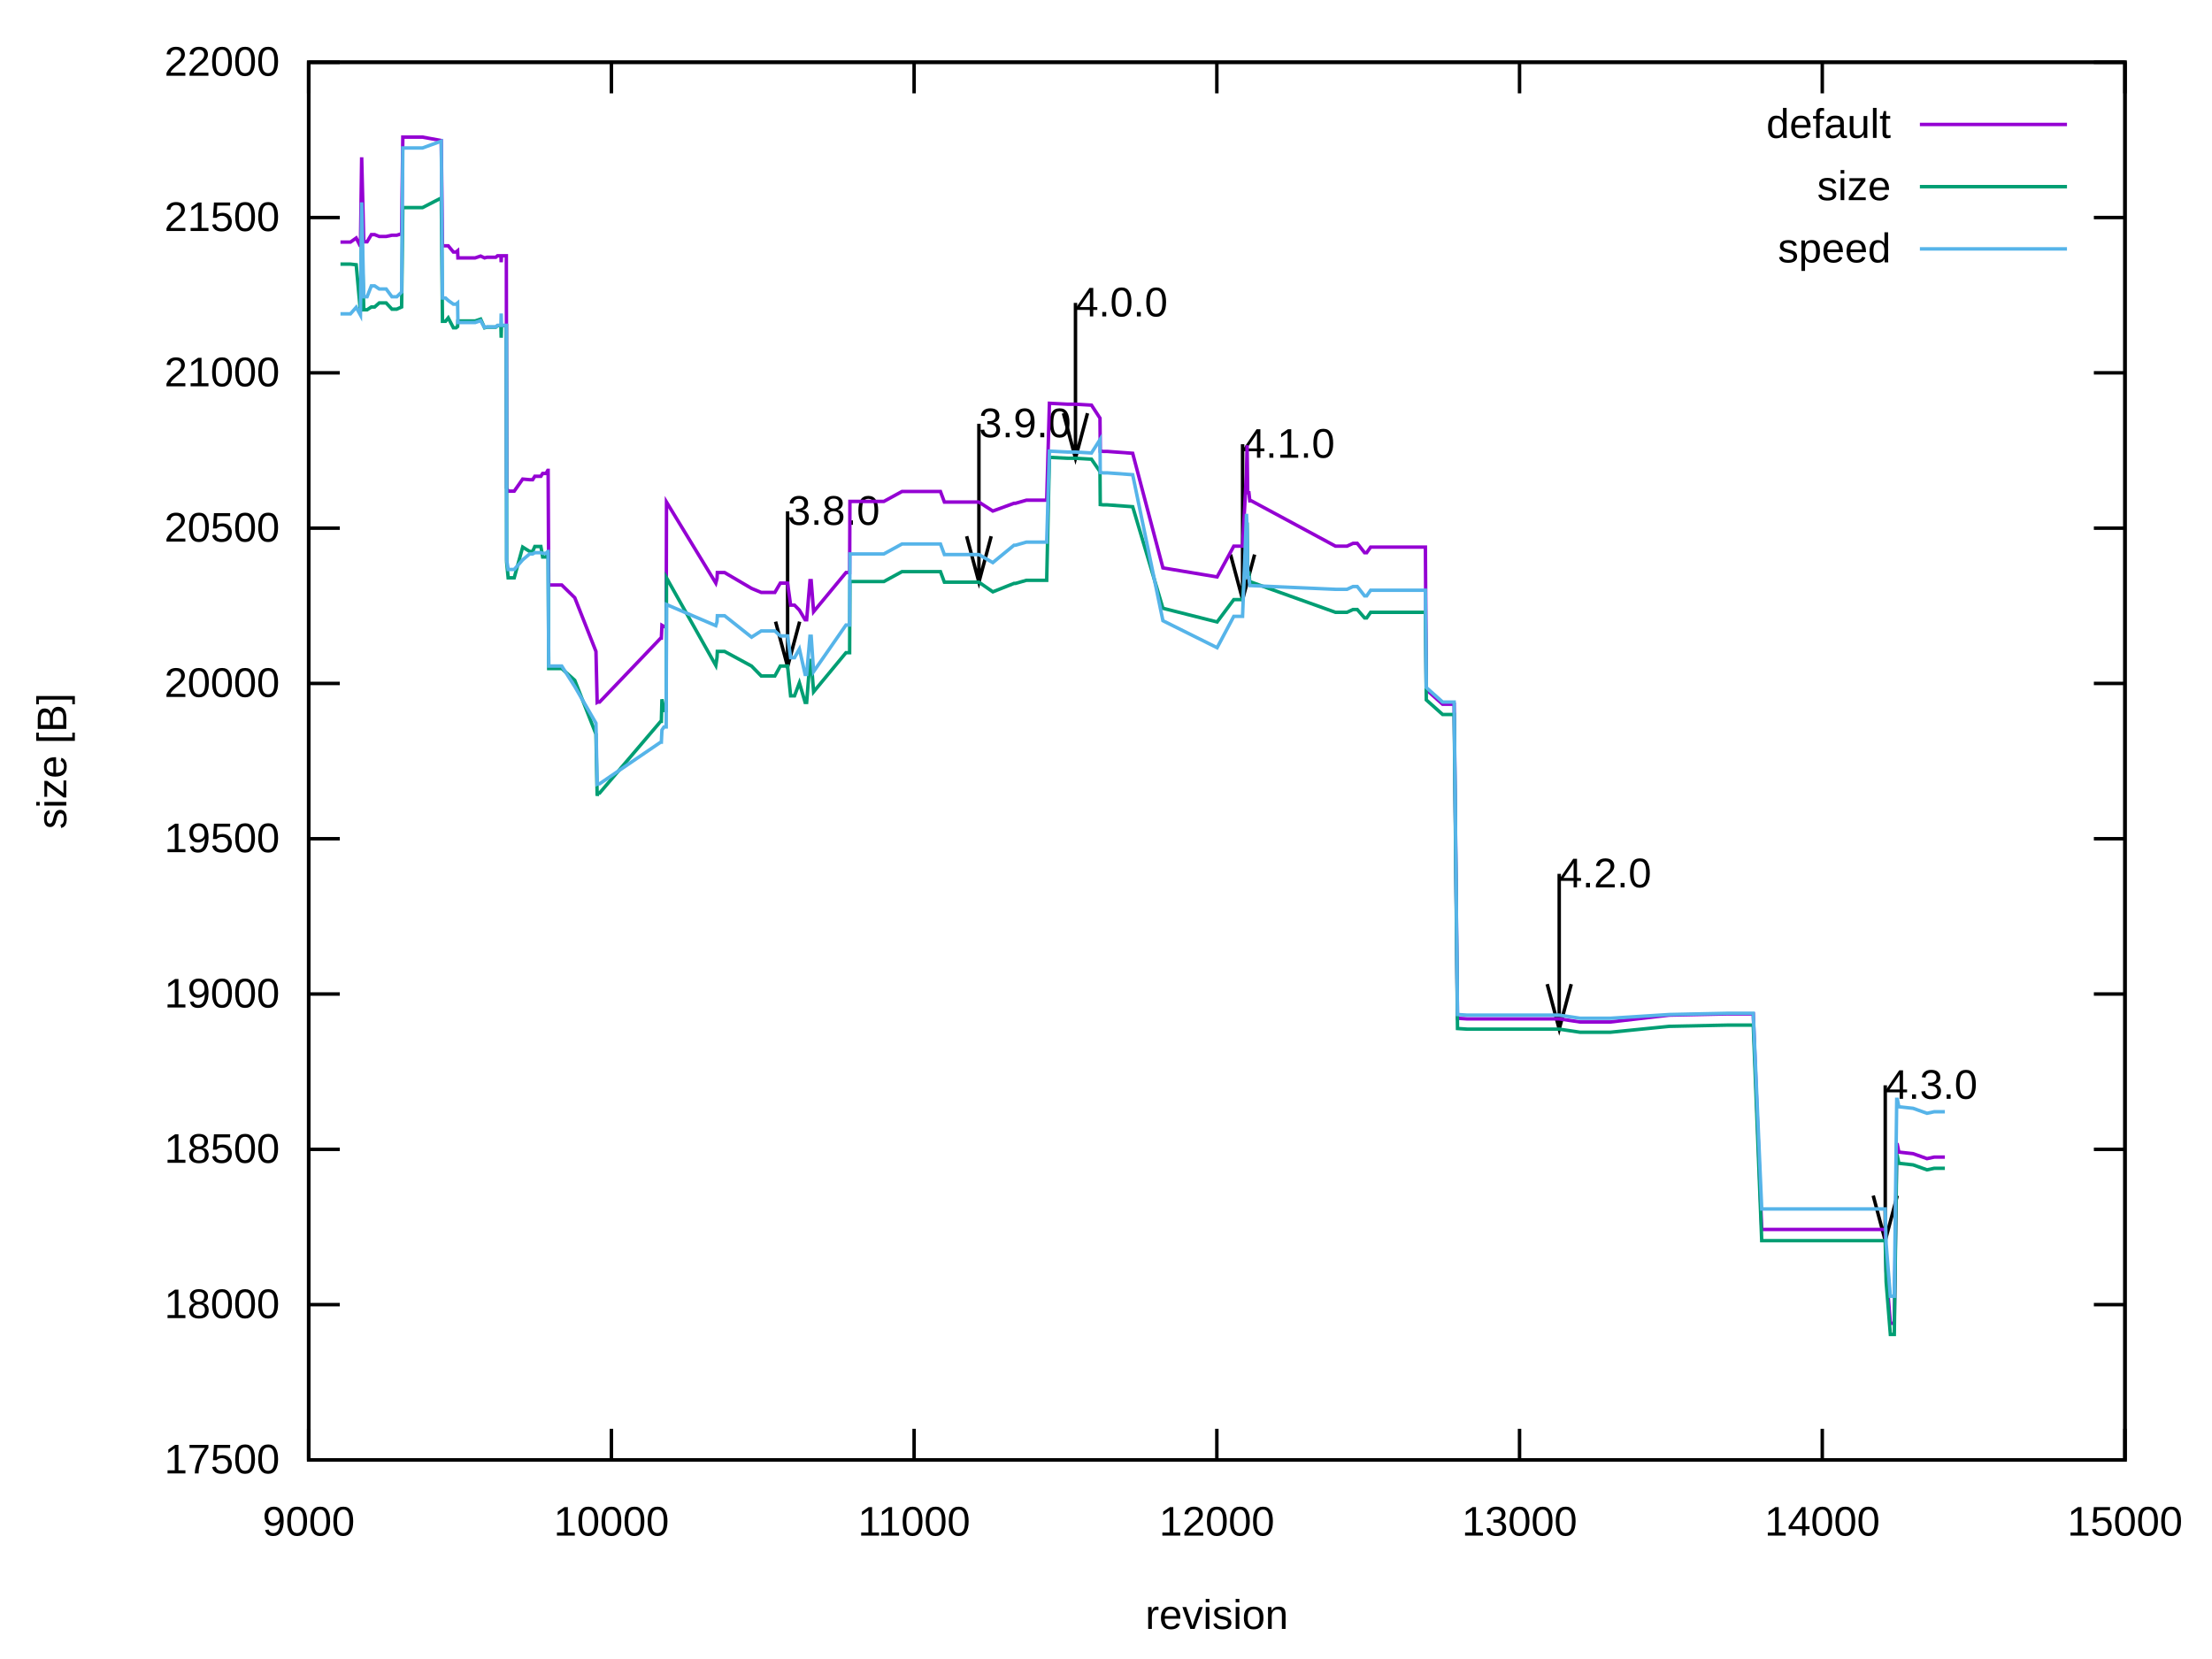
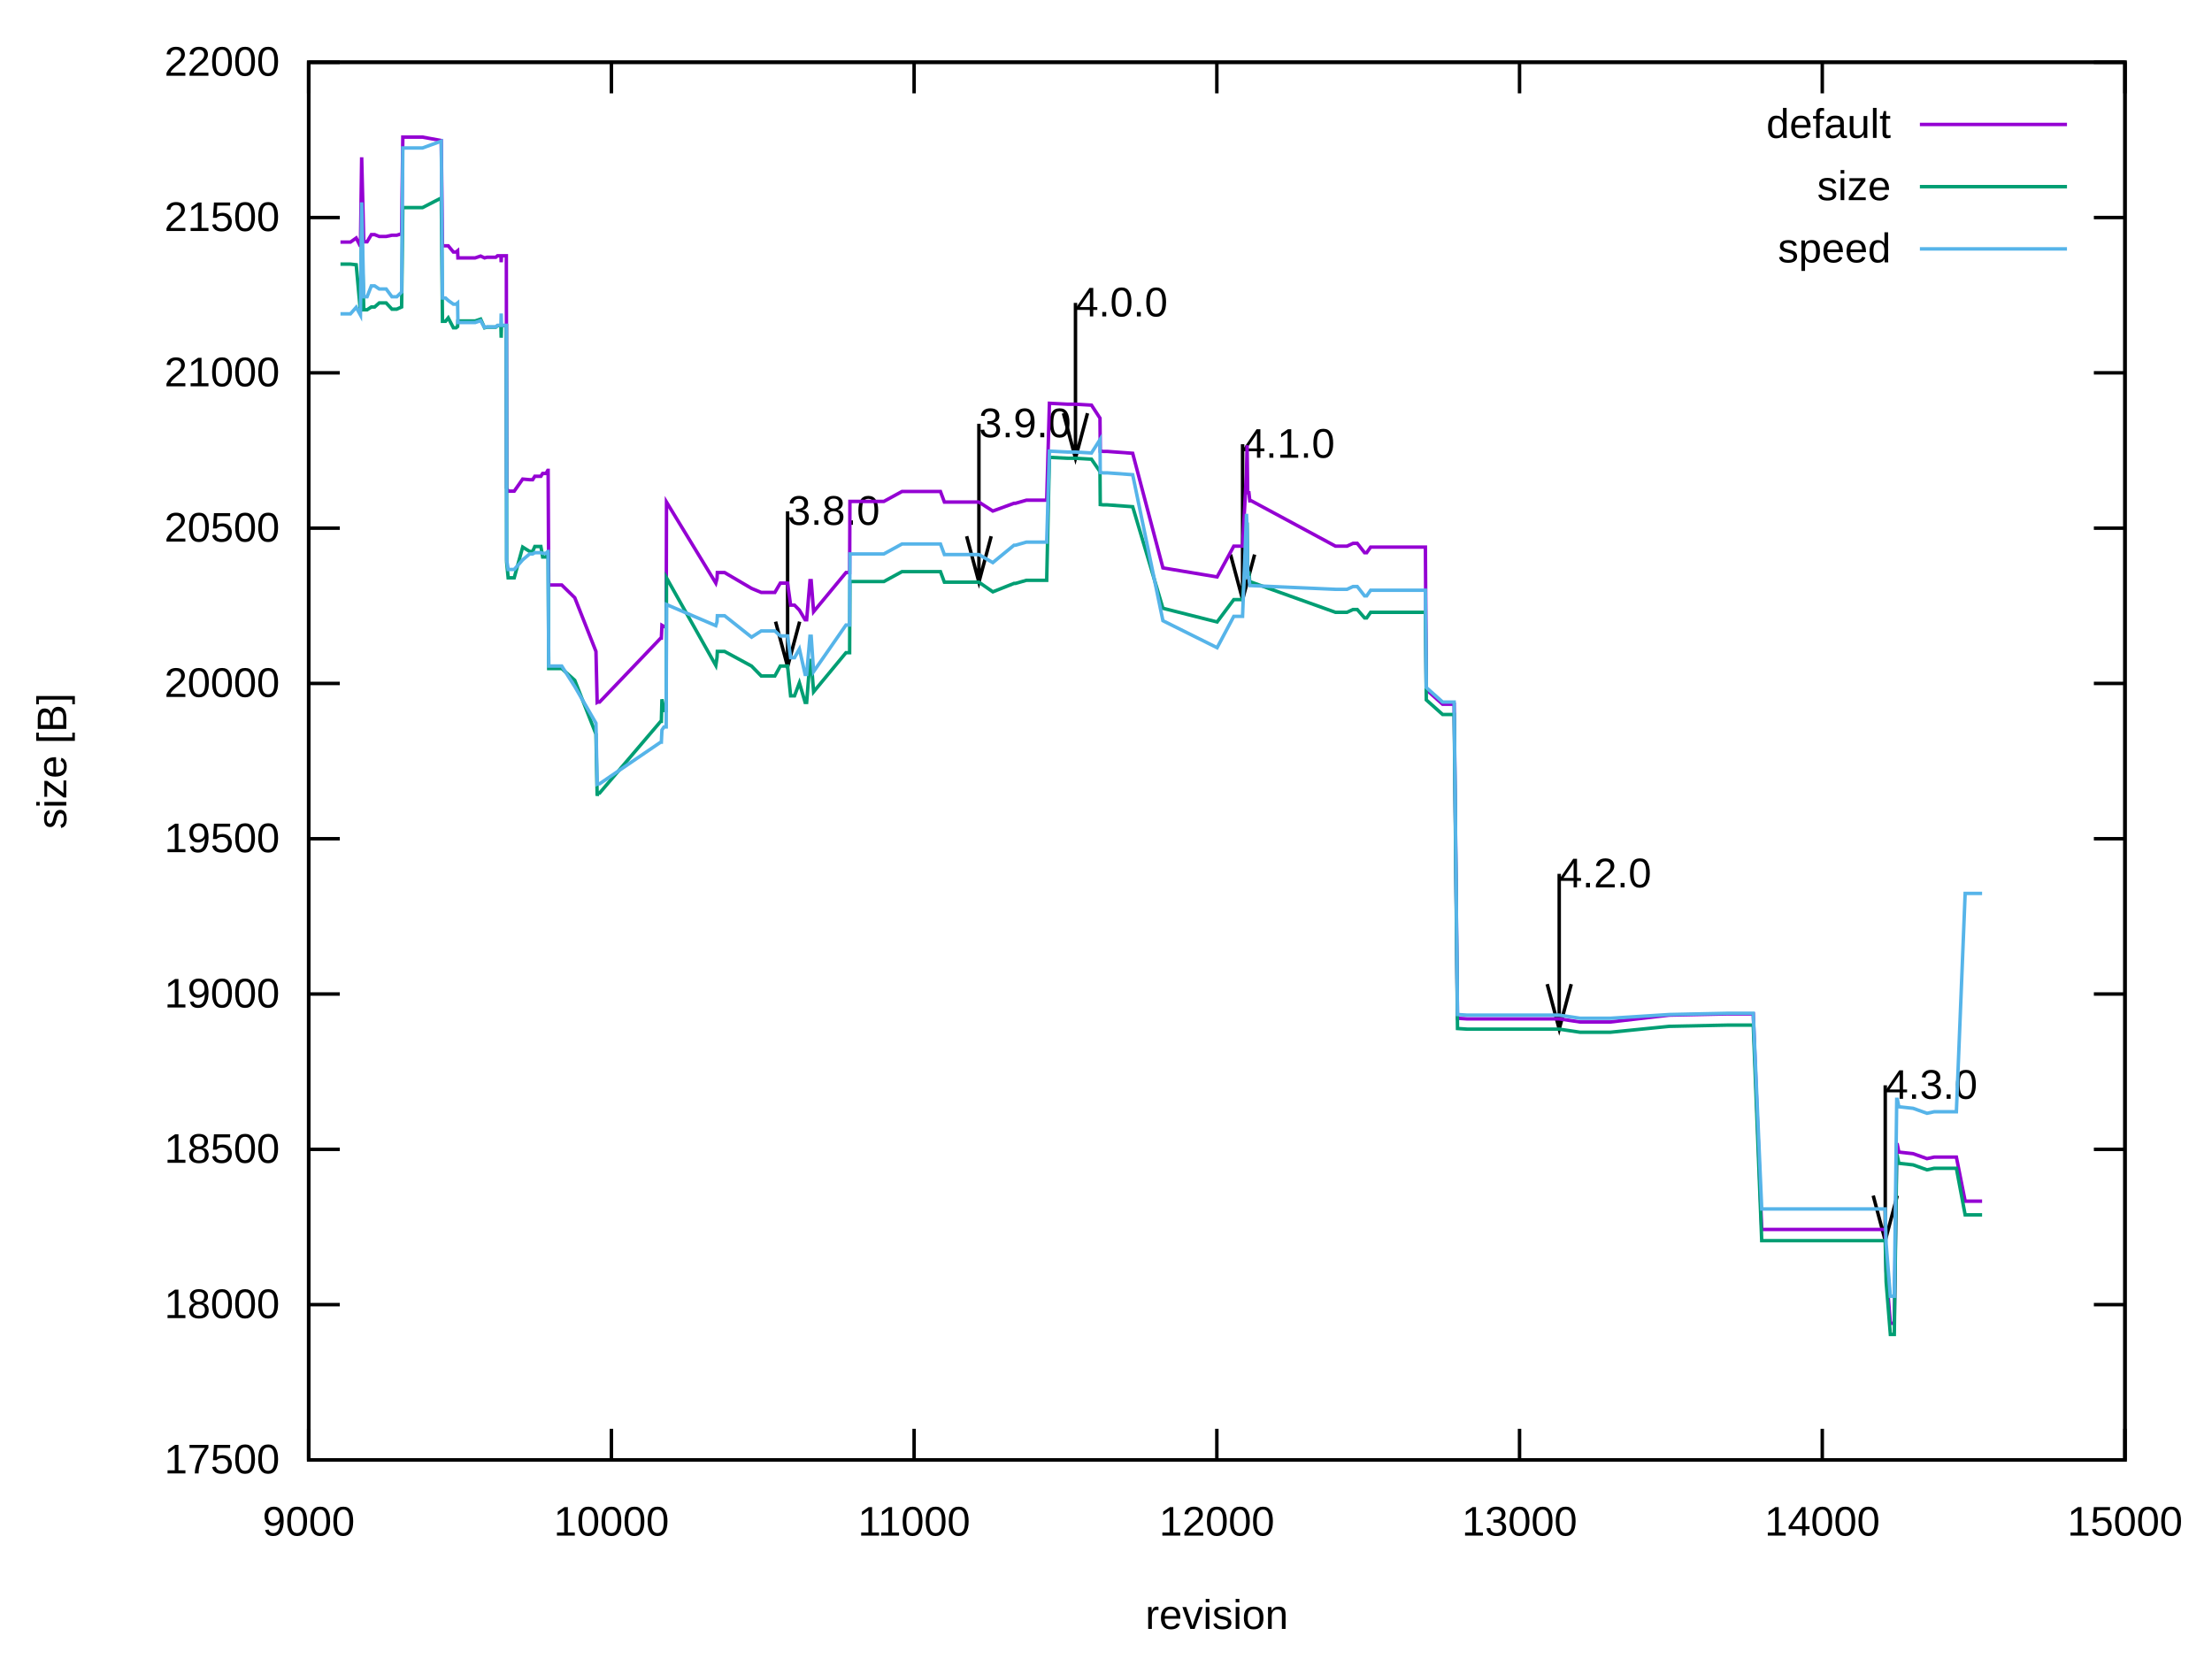
<svg xmlns="http://www.w3.org/2000/svg" xmlns:xlink="http://www.w3.org/1999/xlink" width="640" height="480" viewBox="0 0 640 480">
  <g id="gnuplot_canvas">
    <rect x="0" y="0" width="640" height="480" fill="none" />
    <defs>
      <circle id="gpDot" r="0.5" stroke-width="0.5" stroke="currentColor" />
      <path id="gpPt0" stroke-width="0.222" stroke="currentColor" d="M-1,0 h2 M0,-1 v2" />
      <path id="gpPt1" stroke-width="0.222" stroke="currentColor" d="M-1,-1 L1,1 M1,-1 L-1,1" />
      <path id="gpPt2" stroke-width="0.222" stroke="currentColor" d="M-1,0 L1,0 M0,-1 L0,1 M-1,-1 L1,1 M-1,1 L1,-1" />
      <rect id="gpPt3" stroke-width="0.222" stroke="currentColor" x="-1" y="-1" width="2" height="2" />
      <rect id="gpPt4" stroke-width="0.222" stroke="currentColor" fill="currentColor" x="-1" y="-1" width="2" height="2" />
      <circle id="gpPt5" stroke-width="0.222" stroke="currentColor" cx="0" cy="0" r="1" />
      <use xlink:href="#gpPt5" id="gpPt6" fill="currentColor" stroke="none" />
      <path id="gpPt7" stroke-width="0.222" stroke="currentColor" d="M0,-1.33 L-1.33,0.67 L1.33,0.67 z" />
      <use xlink:href="#gpPt7" id="gpPt8" fill="currentColor" stroke="none" />
      <use xlink:href="#gpPt7" id="gpPt9" stroke="currentColor" transform="rotate(180)" />
      <use xlink:href="#gpPt9" id="gpPt10" fill="currentColor" stroke="none" />
      <use xlink:href="#gpPt3" id="gpPt11" stroke="currentColor" transform="rotate(45)" />
      <use xlink:href="#gpPt11" id="gpPt12" fill="currentColor" stroke="none" />
      <path id="gpPt13" stroke-width="0.222" stroke="currentColor" d="M0,1.330 L1.265,0.411 L0.782,-1.067 L-0.782,-1.076 L-1.265,0.411 z" />
      <use xlink:href="#gpPt13" id="gpPt14" fill="currentColor" stroke="none" />
      <filter id="textbox" filterUnits="objectBoundingBox" x="0" y="0" height="1" width="1">
        <feFlood flood-color="white" flood-opacity="1" result="bgnd" />
        <feComposite in="SourceGraphic" in2="bgnd" operator="atop" />
      </filter>
      <filter id="greybox" filterUnits="objectBoundingBox" x="0" y="0" height="1" width="1">
        <feFlood flood-color="lightgrey" flood-opacity="1" result="grey" />
        <feComposite in="SourceGraphic" in2="grey" operator="atop" />
      </filter>
    </defs>
    <g fill="none" color="white" stroke="currentColor" stroke-width="1.00" stroke-linecap="butt" stroke-linejoin="miter">
</g>
    <g fill="none" color="black" stroke="currentColor" stroke-width="1.00" stroke-linecap="butt" stroke-linejoin="miter">
      <path stroke="black" d="M89.31,422.40 L98.31,422.40 M614.82,422.40 L605.82,422.40  " />
      <g transform="translate(80.92,426.30)" stroke="none" fill="black" font-family="Arial" font-size="12.00" text-anchor="end">
        <text>
          <tspan font-family="Arial"> 17500</tspan>
        </text>
      </g>
    </g>
    <g fill="none" color="black" stroke="currentColor" stroke-width="1.00" stroke-linecap="butt" stroke-linejoin="miter">
      <path stroke="black" d="M89.31,377.47 L98.31,377.47 M614.82,377.47 L605.82,377.47  " />
      <g transform="translate(80.92,381.37)" stroke="none" fill="black" font-family="Arial" font-size="12.00" text-anchor="end">
        <text>
          <tspan font-family="Arial"> 18000</tspan>
        </text>
      </g>
    </g>
    <g fill="none" color="black" stroke="currentColor" stroke-width="1.00" stroke-linecap="butt" stroke-linejoin="miter">
      <path stroke="black" d="M89.31,332.54 L98.31,332.54 M614.82,332.54 L605.82,332.54  " />
      <g transform="translate(80.92,336.44)" stroke="none" fill="black" font-family="Arial" font-size="12.00" text-anchor="end">
        <text>
          <tspan font-family="Arial"> 18500</tspan>
        </text>
      </g>
    </g>
    <g fill="none" color="black" stroke="currentColor" stroke-width="1.00" stroke-linecap="butt" stroke-linejoin="miter">
      <path stroke="black" d="M89.31,287.60 L98.31,287.60 M614.82,287.60 L605.82,287.60  " />
      <g transform="translate(80.92,291.50)" stroke="none" fill="black" font-family="Arial" font-size="12.00" text-anchor="end">
        <text>
          <tspan font-family="Arial"> 19000</tspan>
        </text>
      </g>
    </g>
    <g fill="none" color="black" stroke="currentColor" stroke-width="1.00" stroke-linecap="butt" stroke-linejoin="miter">
      <path stroke="black" d="M89.31,242.67 L98.31,242.67 M614.82,242.67 L605.82,242.67  " />
      <g transform="translate(80.92,246.57)" stroke="none" fill="black" font-family="Arial" font-size="12.00" text-anchor="end">
        <text>
          <tspan font-family="Arial"> 19500</tspan>
        </text>
      </g>
    </g>
    <g fill="none" color="black" stroke="currentColor" stroke-width="1.00" stroke-linecap="butt" stroke-linejoin="miter">
      <path stroke="black" d="M89.31,197.74 L98.31,197.74 M614.82,197.74 L605.82,197.74  " />
      <g transform="translate(80.92,201.64)" stroke="none" fill="black" font-family="Arial" font-size="12.00" text-anchor="end">
        <text>
          <tspan font-family="Arial"> 20000</tspan>
        </text>
      </g>
    </g>
    <g fill="none" color="black" stroke="currentColor" stroke-width="1.00" stroke-linecap="butt" stroke-linejoin="miter">
      <path stroke="black" d="M89.31,152.81 L98.31,152.81 M614.82,152.81 L605.82,152.81  " />
      <g transform="translate(80.92,156.71)" stroke="none" fill="black" font-family="Arial" font-size="12.00" text-anchor="end">
        <text>
          <tspan font-family="Arial"> 20500</tspan>
        </text>
      </g>
    </g>
    <g fill="none" color="black" stroke="currentColor" stroke-width="1.00" stroke-linecap="butt" stroke-linejoin="miter">
      <path stroke="black" d="M89.31,107.87 L98.31,107.87 M614.82,107.87 L605.82,107.87  " />
      <g transform="translate(80.92,111.77)" stroke="none" fill="black" font-family="Arial" font-size="12.00" text-anchor="end">
        <text>
          <tspan font-family="Arial"> 21000</tspan>
        </text>
      </g>
    </g>
    <g fill="none" color="black" stroke="currentColor" stroke-width="1.00" stroke-linecap="butt" stroke-linejoin="miter">
      <path stroke="black" d="M89.31,62.94 L98.31,62.94 M614.82,62.94 L605.82,62.94  " />
      <g transform="translate(80.92,66.84)" stroke="none" fill="black" font-family="Arial" font-size="12.00" text-anchor="end">
        <text>
          <tspan font-family="Arial"> 21500</tspan>
        </text>
      </g>
    </g>
    <g fill="none" color="black" stroke="currentColor" stroke-width="1.00" stroke-linecap="butt" stroke-linejoin="miter">
      <path stroke="black" d="M89.31,18.01 L98.31,18.01 M614.82,18.01 L605.82,18.01  " />
      <g transform="translate(80.92,21.91)" stroke="none" fill="black" font-family="Arial" font-size="12.00" text-anchor="end">
        <text>
          <tspan font-family="Arial"> 22000</tspan>
        </text>
      </g>
    </g>
    <g fill="none" color="black" stroke="currentColor" stroke-width="1.00" stroke-linecap="butt" stroke-linejoin="miter">
      <path stroke="black" d="M89.31,422.40 L89.31,413.40 M89.31,18.01 L89.31,27.01  " />
      <g transform="translate(89.31,444.30)" stroke="none" fill="black" font-family="Arial" font-size="12.00" text-anchor="middle">
        <text>
          <tspan font-family="Arial"> 9000</tspan>
        </text>
      </g>
    </g>
    <g fill="none" color="black" stroke="currentColor" stroke-width="1.00" stroke-linecap="butt" stroke-linejoin="miter">
      <path stroke="black" d="M176.90,422.40 L176.90,413.40 M176.90,18.01 L176.90,27.01  " />
      <g transform="translate(176.90,444.30)" stroke="none" fill="black" font-family="Arial" font-size="12.00" text-anchor="middle">
        <text>
          <tspan font-family="Arial"> 10000</tspan>
        </text>
      </g>
    </g>
    <g fill="none" color="black" stroke="currentColor" stroke-width="1.00" stroke-linecap="butt" stroke-linejoin="miter">
      <path stroke="black" d="M264.48,422.40 L264.48,413.40 M264.48,18.01 L264.48,27.01  " />
      <g transform="translate(264.48,444.30)" stroke="none" fill="black" font-family="Arial" font-size="12.00" text-anchor="middle">
        <text>
          <tspan font-family="Arial"> 11000</tspan>
        </text>
      </g>
    </g>
    <g fill="none" color="black" stroke="currentColor" stroke-width="1.00" stroke-linecap="butt" stroke-linejoin="miter">
      <path stroke="black" d="M352.07,422.40 L352.07,413.40 M352.07,18.01 L352.07,27.01  " />
      <g transform="translate(352.07,444.30)" stroke="none" fill="black" font-family="Arial" font-size="12.00" text-anchor="middle">
        <text>
          <tspan font-family="Arial"> 12000</tspan>
        </text>
      </g>
    </g>
    <g fill="none" color="black" stroke="currentColor" stroke-width="1.00" stroke-linecap="butt" stroke-linejoin="miter">
      <path stroke="black" d="M439.65,422.40 L439.65,413.40 M439.65,18.01 L439.65,27.01  " />
      <g transform="translate(439.65,444.30)" stroke="none" fill="black" font-family="Arial" font-size="12.00" text-anchor="middle">
        <text>
          <tspan font-family="Arial"> 13000</tspan>
        </text>
      </g>
    </g>
    <g fill="none" color="black" stroke="currentColor" stroke-width="1.00" stroke-linecap="butt" stroke-linejoin="miter">
      <path stroke="black" d="M527.24,422.40 L527.24,413.40 M527.24,18.01 L527.24,27.01  " />
      <g transform="translate(527.24,444.30)" stroke="none" fill="black" font-family="Arial" font-size="12.00" text-anchor="middle">
        <text>
          <tspan font-family="Arial"> 14000</tspan>
        </text>
      </g>
    </g>
    <g fill="none" color="black" stroke="currentColor" stroke-width="1.00" stroke-linecap="butt" stroke-linejoin="miter">
      <path stroke="black" d="M614.82,422.40 L614.82,413.40 M614.82,18.01 L614.82,27.01  " />
      <g transform="translate(614.82,444.30)" stroke="none" fill="black" font-family="Arial" font-size="12.00" text-anchor="middle">
        <text>
          <tspan font-family="Arial"> 15000</tspan>
        </text>
      </g>
    </g>
    <g fill="none" color="black" stroke="currentColor" stroke-width="1.00" stroke-linecap="butt" stroke-linejoin="miter">
</g>
    <g fill="none" color="black" stroke="currentColor" stroke-width="1.00" stroke-linecap="butt" stroke-linejoin="miter">
      <path stroke="black" d="M89.31,18.01 L89.31,422.40 L614.82,422.40 L614.82,18.01 L89.31,18.01 Z  " />
      <g transform="translate(227.87,151.85)" stroke="none" fill="black" font-family="Arial" font-size="12.00" text-anchor="start">
        <text>
          <tspan font-family="Arial">3.8.0</tspan>
        </text>
      </g>
      <g transform="translate(283.22,126.51)" stroke="none" fill="black" font-family="Arial" font-size="12.00" text-anchor="start">
        <text>
          <tspan font-family="Arial">3.9.0</tspan>
        </text>
      </g>
      <g transform="translate(311.16,91.55)" stroke="none" fill="black" font-family="Arial" font-size="12.00" text-anchor="start">
        <text>
          <tspan font-family="Arial">4.0.0</tspan>
        </text>
      </g>
      <g transform="translate(359.51,132.44)" stroke="none" fill="black" font-family="Arial" font-size="12.00" text-anchor="start">
        <text>
          <tspan font-family="Arial">4.1.0</tspan>
        </text>
      </g>
      <g transform="translate(451.12,256.73)" stroke="none" fill="black" font-family="Arial" font-size="12.00" text-anchor="start">
        <text>
          <tspan font-family="Arial">4.2.0</tspan>
        </text>
      </g>
      <g transform="translate(545.45,317.92)" stroke="none" fill="black" font-family="Arial" font-size="12.00" text-anchor="start">
        <text>
          <tspan font-family="Arial">4.3.0</tspan>
        </text>
      </g>
      <path stroke="black" d="M224.40,179.86 L227.88,192.88 L231.36,179.86 M227.88,147.94 L227.88,192.88 M279.68,155.15 L283.23,168.43 L286.78,155.15   M283.23,122.60 L283.23,168.43 M307.69,119.56 L311.17,132.58 L314.65,119.56 M311.17,87.64 L311.17,132.58 M356.04,160.45   L359.52,173.47 L363.00,160.45 M359.52,128.53 L359.52,173.47 M447.65,284.74 L451.13,297.75 L454.61,284.74 M451.13,252.82   L451.13,297.75 M541.98,345.93 L545.46,358.95 L548.94,345.93 M545.46,314.01 L545.46,358.95  " />
    </g>
    <g fill="none" color="black" stroke="currentColor" stroke-width="1.00" stroke-linecap="butt" stroke-linejoin="miter">
      <g transform="translate(19.18,220.21) rotate(270)" stroke="none" fill="black" font-family="Arial" font-size="12.00" text-anchor="middle">
        <text>
          <tspan font-family="Arial">size [B]</tspan>
        </text>
      </g>
    </g>
    <g fill="none" color="black" stroke="currentColor" stroke-width="1.00" stroke-linecap="butt" stroke-linejoin="miter">
      <g transform="translate(352.06,471.30)" stroke="none" fill="black" font-family="Arial" font-size="12.00" text-anchor="middle">
        <text>
          <tspan font-family="Arial">revision</tspan>
        </text>
      </g>
    </g>
    <g fill="none" color="black" stroke="currentColor" stroke-width="1.00" stroke-linecap="butt" stroke-linejoin="miter">
</g>
    <g id="gnuplot_plot_1">
      <g fill="none" color="black" stroke="currentColor" stroke-width="1.00" stroke-linecap="butt" stroke-linejoin="miter">
        <g transform="translate(547.09,39.91)" stroke="none" fill="black" font-family="Arial" font-size="12.00" text-anchor="end">
          <text>
            <tspan font-family="Arial">default</tspan>
          </text>
        </g>
      </g>
      <g fill="none" color="black" stroke="currentColor" stroke-width="1.00" stroke-linecap="butt" stroke-linejoin="miter">
-         <path stroke="rgb(148,   0, 211)" d="M555.48,36.01 L598.04,36.01 M98.51,70.04 L99.82,70.04 L100.17,70.04 L100.43,70.04 L101.40,70.04 L103.06,68.87   L104.29,71.30 L104.64,45.51 L105.25,69.95 L105.69,69.95 L106.04,69.95 L106.21,69.95 L107.44,67.88 L107.53,67.88   L108.40,67.88 L109.72,68.42 L111.73,68.42 L113.40,68.06 L114.80,68.06 L116.20,67.62 L116.55,39.67 L117.25,39.67   L120.32,39.67 L122.24,39.67 L127.67,40.66 L128.02,71.12 L128.29,71.12 L128.90,71.12 L129.69,71.12 L131.18,72.92   L131.96,72.92 L132.40,72.56 L132.49,74.62 L132.93,74.62 L134.94,74.62 L136.61,74.62 L137.48,74.62 L139.06,74.09   L140.20,74.62 L140.90,74.44 L141.51,74.44 L141.95,74.44 L142.04,74.44 L142.12,74.44 L142.21,74.44 L143.44,74.44   L143.96,74.00 L144.66,74.00 L144.93,74.00 L145.01,75.88 L145.10,74.00 L145.19,74.00 L145.36,74.00 L145.80,74.00   L145.89,74.00 L146.15,74.00 L146.33,74.00 L146.50,74.00 L146.59,141.21 L147.03,142.11 L147.29,142.11 L147.47,142.11   L147.55,142.11 L147.64,142.11 L148.78,142.11 L151.23,138.61 L153.25,138.79 L154.12,138.79 L154.74,137.80 L155.09,137.80   L155.96,137.80 L156.22,137.80 L156.31,137.80 L156.40,137.80 L156.49,137.80 L157.01,136.99 L157.98,136.99 L158.50,136.09   L158.59,136.09 L158.76,169.25 L159.12,169.25 L159.64,169.25 L159.99,169.25 L160.08,169.25 L160.69,169.25 L160.95,169.25   L161.04,169.25 L161.13,169.25 L162.01,169.25 L162.18,169.25 L162.53,169.25 L166.30,172.94 L172.43,188.48 L172.78,203.22   L172.95,203.13 L173.04,203.13 L173.48,203.13 L191.17,184.62 L191.35,184.62 L191.52,180.93 L192.13,181.29 L192.75,181.29   L192.84,145.26 L207.11,168.71 L207.46,167.36 L207.55,165.66 L208.95,165.66 L209.04,165.66 L209.65,165.66 L217.45,170.24   L220.25,171.41 L221.56,171.41 L224.19,171.41 L225.77,168.71 L227.87,168.71 L228.75,175.09 L229.53,175.09 L229.88,175.09   L231.29,176.53 L232.95,179.32 L233.39,179.32 L234.35,167.99 L234.70,167.99 L235.40,176.98 L244.77,165.66 L245.39,165.66   L245.74,165.66 L245.82,165.66 L245.91,145.08 L246.09,145.08 L246.96,145.08 L255.72,145.08 L260.98,142.20 L262.20,142.20   L272.10,142.20 L273.24,145.26 L277.62,145.26 L283.22,145.26 L287.25,147.86 L293.38,145.62 L293.82,145.62 L296.97,144.72   L302.58,144.72 L302.84,144.72 L303.63,116.68 L308.89,116.95 L309.06,116.95 L311.16,116.95 L315.80,117.22 L318.26,120.99   L318.34,130.52 L319.22,130.61 L319.66,130.61 L319.75,130.61 L320.27,130.61 L320.36,130.61 L327.72,131.15 L336.47,164.31   L352.15,166.92 L356.97,158.02 L359.51,158.02 L360.65,136.72 L360.82,128.81 L361.00,142.56 L361.35,142.56 L361.61,144.90   L362.05,144.90 L386.40,158.02 L388.41,158.02 L389.73,158.02 L391.48,157.21 L392.70,157.21 L394.81,159.91 L395.42,159.91   L396.56,158.29 L408.29,158.29 L411.01,158.29 L412.41,158.29 L412.67,199.54 L417.40,203.76 L420.73,203.76 L421.70,294.61   L424.50,294.79 L427.56,294.79 L428.70,294.79 L430.10,294.79 L430.89,294.79 L436.93,294.79 L451.12,294.79 L457.17,295.69   L465.93,295.69 L483.00,293.71 L500.00,293.35 L500.87,293.35 L501.75,293.35 L505.16,293.35 L507.27,293.35 L509.72,355.72   L518.48,355.72 L527.24,355.72 L543.35,355.72 L545.45,355.72 L545.72,367.67 L546.94,382.86 L547.82,382.86 L548.08,382.95   L548.78,331.19 L548.96,331.19 L549.39,333.34 L553.51,333.79 L557.54,335.23 L559.64,334.78 L562.09,334.78 L562.71,334.78    " />
+         <path stroke="rgb(148,   0, 211)" d="M555.48,36.01 L598.04,36.01 M98.51,70.04 L99.82,70.04 L100.17,70.04 L100.43,70.04 L101.40,70.04 L103.06,68.87   L104.29,71.30 L104.64,45.51 L105.25,69.95 L105.69,69.95 L106.04,69.95 L106.21,69.95 L107.44,67.88 L107.53,67.88   L108.40,67.88 L109.72,68.42 L111.73,68.42 L113.40,68.06 L114.80,68.06 L116.20,67.62 L116.55,39.67 L117.25,39.67   L120.32,39.67 L122.24,39.67 L127.67,40.66 L128.02,71.12 L128.29,71.12 L128.90,71.12 L129.69,71.12 L131.18,72.92   L131.96,72.92 L132.40,72.56 L132.49,74.62 L132.93,74.62 L134.94,74.62 L136.61,74.62 L137.48,74.62 L139.06,74.09   L140.20,74.62 L140.90,74.44 L141.51,74.44 L141.95,74.44 L142.04,74.44 L142.12,74.44 L142.21,74.44 L143.44,74.44   L143.96,74.00 L144.66,74.00 L144.93,74.00 L145.01,75.88 L145.10,74.00 L145.19,74.00 L145.36,74.00 L145.80,74.00   L145.89,74.00 L146.15,74.00 L146.33,74.00 L146.50,74.00 L146.59,141.21 L147.03,142.11 L147.29,142.11 L147.47,142.11   L147.55,142.11 L147.64,142.11 L148.78,142.11 L151.23,138.61 L153.25,138.79 L154.12,138.79 L154.74,137.80 L155.09,137.80   L155.96,137.80 L156.22,137.80 L156.31,137.80 L156.40,137.80 L156.49,137.80 L157.01,136.99 L157.98,136.99 L158.50,136.09   L158.59,136.09 L158.76,169.25 L159.12,169.25 L159.64,169.25 L159.99,169.25 L160.08,169.25 L160.69,169.25 L160.95,169.25   L161.04,169.25 L161.13,169.25 L162.01,169.25 L162.18,169.25 L162.53,169.25 L166.30,172.94 L172.43,188.48 L172.78,203.22   L172.95,203.13 L173.04,203.13 L173.48,203.13 L191.17,184.62 L191.35,184.62 L191.52,180.93 L192.13,181.29 L192.75,181.29   L192.84,145.26 L207.11,168.71 L207.46,167.36 L207.55,165.66 L208.95,165.66 L209.04,165.66 L209.65,165.66 L217.45,170.24   L220.25,171.41 L221.56,171.41 L224.19,171.41 L225.77,168.71 L227.87,168.71 L228.75,175.09 L229.53,175.09 L229.88,175.09   L231.29,176.53 L232.95,179.32 L233.39,179.32 L234.35,167.99 L234.70,167.99 L235.40,176.98 L244.77,165.66 L245.39,165.66   L245.74,165.66 L245.82,165.66 L245.91,145.08 L246.09,145.08 L246.96,145.08 L255.72,145.08 L260.98,142.20 L262.20,142.20   L272.10,142.20 L273.24,145.26 L277.62,145.26 L283.22,145.26 L287.25,147.86 L293.38,145.62 L293.82,145.62 L296.97,144.72   L302.58,144.72 L302.84,144.72 L303.63,116.68 L308.89,116.95 L309.06,116.95 L311.16,116.95 L315.80,117.22 L318.26,120.99   L318.34,130.52 L319.22,130.61 L319.66,130.61 L319.75,130.61 L320.27,130.61 L320.36,130.61 L327.72,131.15 L336.47,164.31   L352.15,166.92 L356.97,158.02 L359.51,158.02 L360.65,136.72 L360.82,128.81 L361.00,142.56 L361.35,142.56 L361.61,144.90   L362.05,144.90 L386.40,158.02 L388.41,158.02 L389.73,158.02 L391.48,157.21 L392.70,157.21 L394.81,159.91 L395.42,159.91   L396.56,158.29 L408.29,158.29 L411.01,158.29 L412.41,158.29 L412.67,199.54 L417.40,203.76 L420.73,203.76 L421.70,294.61   L424.50,294.79 L427.56,294.79 L428.70,294.79 L430.10,294.79 L430.89,294.79 L436.93,294.79 L451.12,294.79 L457.17,295.69   L465.93,295.69 L483.00,293.71 L500.00,293.35 L500.87,293.35 L501.75,293.35 L505.16,293.35 L507.27,293.35 L509.72,355.72   L518.48,355.72 L527.24,355.72 L543.35,355.72 L545.45,355.72 L545.72,367.67 L546.94,382.86 L547.82,382.86 L548.08,382.95   L548.78,331.19 L548.96,331.19 L549.39,333.34 L553.51,333.79 L557.54,335.23 L559.64,334.78 L562.09,334.78 L562.71,334.78   L566.04,334.78 L568.58,347.54 L571.90,347.54 L573.48,347.54  " />
      </g>
    </g>
    <g id="gnuplot_plot_2">
      <g fill="none" color="black" stroke="currentColor" stroke-width="1.00" stroke-linecap="butt" stroke-linejoin="miter">
        <g transform="translate(547.09,57.91)" stroke="none" fill="black" font-family="Arial" font-size="12.00" text-anchor="end">
          <text>
            <tspan font-family="Arial">size</tspan>
          </text>
        </g>
      </g>
      <g fill="none" color="black" stroke="currentColor" stroke-width="1.00" stroke-linecap="butt" stroke-linejoin="miter">
-         <path stroke="rgb(  0, 158, 115)" d="M555.48,54.01 L598.04,54.01 M98.51,76.42 L99.82,76.42 L100.17,76.42 L100.43,76.42 L101.40,76.42 L103.06,76.60   L104.29,90.17 L104.64,66.36 L105.25,89.63 L105.69,89.63 L106.04,89.63 L106.21,89.63 L107.44,88.82 L107.53,88.82   L108.40,88.82 L109.72,87.65 L111.73,87.65 L113.40,89.45 L114.80,89.45 L116.20,88.82 L116.55,60.07 L117.25,60.07   L120.32,60.07 L122.24,60.07 L127.67,57.28 L128.02,92.96 L128.29,92.96 L128.90,92.96 L129.69,91.97 L131.18,94.84   L131.96,94.84 L132.40,94.48 L132.49,92.87 L132.93,92.87 L134.94,92.87 L136.61,92.87 L137.48,92.87 L139.06,92.33   L140.20,94.84 L140.90,94.66 L141.51,94.66 L141.95,94.66 L142.04,94.66 L142.12,94.66 L142.21,94.66 L143.44,94.66   L143.96,94.22 L144.66,94.22 L144.93,94.22 L145.01,97.72 L145.10,94.22 L145.19,94.22 L145.36,94.22 L145.80,94.22   L145.89,94.22 L146.15,94.22 L146.33,94.22 L146.50,94.22 L146.59,162.69 L147.03,167.18 L147.29,167.18 L147.47,167.18   L147.55,167.18 L147.64,167.18 L148.78,167.18 L151.23,158.29 L153.25,159.55 L154.12,159.55 L154.74,158.11 L155.09,158.11   L155.96,158.11 L156.22,158.11 L156.31,158.11 L156.40,158.11 L156.49,158.11 L157.01,161.16 L157.98,161.16 L158.50,160.27   L158.59,160.27 L158.76,193.43 L159.12,193.43 L159.64,193.43 L159.99,193.43 L160.08,193.43 L160.69,193.43 L160.95,193.43   L161.04,193.43 L161.13,193.43 L162.01,193.43 L162.18,193.43 L162.53,193.43 L166.30,196.84 L172.43,212.39 L172.78,230.27   L172.95,229.46 L173.04,229.46 L173.48,229.46 L191.17,208.70 L191.35,208.70 L191.52,202.32 L192.13,205.56 L192.75,205.56   L192.84,167.18 L207.11,192.53 L207.46,190.19 L207.55,188.48 L208.95,188.48 L209.04,188.48 L209.65,188.48 L217.45,192.71   L220.25,195.58 L221.56,195.58 L224.19,195.58 L225.77,192.71 L227.87,192.71 L228.75,201.33 L229.53,201.33 L229.88,201.33   L231.29,197.56 L232.95,203.22 L233.39,203.22 L234.35,191.09 L234.70,191.09 L235.40,200.17 L244.77,188.84 L245.39,188.84   L245.74,188.84 L245.82,188.84 L245.91,168.26 L246.09,168.26 L246.96,168.26 L255.72,168.26 L260.98,165.39 L262.20,165.39   L272.10,165.39 L273.24,168.44 L277.62,168.44 L283.22,168.44 L287.25,171.23 L293.38,168.80 L293.82,168.80 L296.97,167.90   L302.58,167.90 L302.84,167.90 L303.63,132.32 L308.89,132.59 L309.06,132.59 L311.16,132.59 L315.80,132.86 L318.26,136.45   L318.34,145.98 L319.22,146.07 L319.66,146.07 L319.75,146.07 L320.27,146.07 L320.36,146.07 L327.72,146.61 L336.47,175.99   L352.15,179.95 L356.97,173.48 L359.51,173.48 L360.65,159.01 L360.82,151.19 L361.00,165.75 L361.35,165.75 L361.61,168.44   L362.05,168.44 L386.40,177.16 L388.41,177.16 L389.73,177.16 L391.48,176.35 L392.70,176.35 L394.81,178.78 L395.42,178.78   L396.56,177.16 L408.29,177.16 L411.01,177.16 L412.41,177.16 L412.67,202.50 L417.40,206.73 L420.73,206.73 L421.70,297.58   L424.50,297.76 L427.56,297.76 L428.70,297.76 L430.10,297.76 L430.89,297.76 L436.93,297.76 L451.12,297.76 L457.17,298.66   L465.93,298.66 L483.00,296.95 L500.00,296.59 L500.87,296.59 L501.75,296.59 L505.16,296.59 L507.27,296.59 L509.72,358.96   L518.48,358.96 L527.24,358.96 L543.35,358.96 L545.45,358.96 L545.72,370.91 L546.94,386.09 L547.82,386.09 L548.08,386.09   L548.78,334.42 L548.96,334.42 L549.39,336.58 L553.51,337.03 L557.54,338.47 L559.64,338.02 L562.09,338.02 L562.71,338.02    " />
+         <path stroke="rgb(  0, 158, 115)" d="M555.48,54.01 L598.04,54.01 M98.51,76.42 L99.82,76.42 L100.17,76.42 L100.43,76.42 L101.40,76.42 L103.06,76.60   L104.29,90.17 L104.64,66.36 L105.25,89.63 L105.69,89.63 L106.04,89.63 L106.21,89.63 L107.44,88.82 L107.53,88.82   L108.40,88.82 L109.72,87.65 L111.73,87.65 L113.40,89.45 L114.80,89.45 L116.20,88.82 L116.55,60.07 L117.25,60.07   L120.32,60.07 L122.24,60.07 L127.67,57.28 L128.02,92.96 L128.29,92.96 L128.90,92.96 L129.69,91.97 L131.18,94.84   L131.96,94.84 L132.40,94.48 L132.49,92.87 L132.93,92.87 L134.94,92.87 L136.61,92.87 L137.48,92.87 L139.06,92.33   L140.20,94.84 L140.90,94.66 L141.51,94.66 L141.95,94.66 L142.04,94.66 L142.12,94.66 L142.21,94.66 L143.44,94.66   L143.96,94.22 L144.66,94.22 L144.93,94.22 L145.01,97.72 L145.10,94.22 L145.19,94.22 L145.36,94.22 L145.80,94.22   L145.89,94.22 L146.15,94.22 L146.33,94.22 L146.50,94.22 L146.59,162.69 L147.03,167.18 L147.29,167.18 L147.47,167.18   L147.55,167.18 L147.64,167.18 L148.78,167.18 L151.23,158.29 L153.25,159.55 L154.12,159.55 L154.74,158.11 L155.09,158.11   L155.96,158.11 L156.22,158.11 L156.31,158.11 L156.40,158.11 L156.49,158.11 L157.01,161.16 L157.98,161.16 L158.50,160.27   L158.59,160.27 L158.76,193.43 L159.12,193.43 L159.64,193.43 L159.99,193.43 L160.08,193.43 L160.69,193.43 L160.95,193.43   L161.04,193.43 L161.13,193.43 L162.01,193.43 L162.18,193.43 L162.53,193.43 L166.30,196.84 L172.43,212.39 L172.78,230.27   L172.95,229.46 L173.04,229.46 L173.48,229.46 L191.17,208.70 L191.35,208.70 L191.52,202.32 L192.13,205.56 L192.75,205.56   L192.84,167.18 L207.11,192.53 L207.46,190.19 L207.55,188.48 L208.95,188.48 L209.04,188.48 L209.65,188.48 L217.45,192.71   L220.25,195.58 L221.56,195.58 L224.19,195.58 L225.77,192.71 L227.87,192.71 L228.75,201.33 L229.53,201.33 L229.88,201.33   L231.29,197.56 L232.95,203.22 L233.39,203.22 L234.35,191.09 L234.70,191.09 L235.40,200.17 L244.77,188.84 L245.39,188.84   L245.74,188.84 L245.82,188.84 L245.91,168.26 L246.09,168.26 L246.96,168.26 L255.72,168.26 L260.98,165.39 L262.20,165.39   L272.10,165.39 L273.24,168.44 L277.62,168.44 L283.22,168.44 L287.25,171.23 L293.38,168.80 L293.82,168.80 L296.97,167.90   L302.58,167.90 L302.84,167.90 L303.63,132.32 L308.89,132.59 L309.06,132.59 L311.16,132.59 L315.80,132.86 L318.26,136.45   L318.34,145.98 L319.22,146.07 L319.66,146.07 L319.75,146.07 L320.27,146.07 L320.36,146.07 L327.72,146.61 L336.47,175.99   L352.15,179.95 L356.97,173.48 L359.51,173.48 L360.65,159.01 L360.82,151.19 L361.00,165.75 L361.35,165.75 L361.61,168.44   L362.05,168.44 L386.40,177.16 L388.41,177.16 L389.73,177.16 L391.48,176.35 L392.70,176.35 L394.81,178.78 L395.42,178.78   L396.56,177.16 L408.29,177.16 L411.01,177.16 L412.41,177.16 L412.67,202.50 L417.40,206.73 L420.73,206.73 L421.70,297.58   L424.50,297.76 L427.56,297.76 L428.70,297.76 L430.10,297.76 L430.89,297.76 L436.93,297.76 L451.12,297.76 L457.17,298.66   L465.93,298.66 L483.00,296.95 L500.00,296.59 L500.87,296.59 L501.75,296.59 L505.16,296.59 L507.27,296.59 L509.72,358.96   L518.48,358.96 L527.24,358.96 L543.35,358.96 L545.45,358.96 L545.72,370.91 L546.94,386.09 L547.82,386.09 L548.08,386.09   L548.78,334.42 L548.96,334.42 L549.39,336.58 L553.51,337.03 L557.54,338.47 L559.64,338.02 L562.09,338.02 L562.71,338.02   L566.04,338.02 L568.58,351.50 L571.90,351.50 L573.48,351.50  " />
      </g>
    </g>
    <g id="gnuplot_plot_3">
      <g fill="none" color="black" stroke="currentColor" stroke-width="1.00" stroke-linecap="butt" stroke-linejoin="miter">
        <g transform="translate(547.09,75.91)" stroke="none" fill="black" font-family="Arial" font-size="12.00" text-anchor="end">
          <text>
            <tspan font-family="Arial">speed</tspan>
          </text>
        </g>
      </g>
      <g fill="none" color="black" stroke="currentColor" stroke-width="1.00" stroke-linecap="butt" stroke-linejoin="miter">
-         <path stroke="rgb( 86, 180, 233)" d="M555.48,72.01 L598.04,72.01 M98.51,90.80 L99.82,90.80 L100.17,90.80 L100.43,90.80 L101.40,90.80 L103.06,88.91   L104.29,91.16 L104.64,58.54 L105.25,85.86 L105.69,85.86 L106.04,85.86 L106.21,85.86 L107.44,82.71 L107.53,82.71   L108.40,82.71 L109.72,83.61 L111.73,83.61 L113.40,85.86 L114.80,85.86 L116.20,84.51 L116.55,42.81 L117.25,42.81   L120.32,42.81 L122.24,42.81 L127.67,40.84 L128.02,86.22 L128.29,86.22 L128.90,86.22 L129.69,86.94 L131.18,88.01   L131.96,88.01 L132.40,87.65 L132.49,93.32 L132.93,93.32 L134.94,93.32 L136.61,93.32 L137.48,93.32 L139.06,92.78   L140.20,94.75 L140.90,94.57 L141.51,94.57 L141.95,94.57 L142.04,94.57 L142.12,94.57 L142.21,94.57 L143.44,94.57   L143.96,94.13 L144.66,94.13 L144.93,94.13 L145.01,90.71 L145.10,94.13 L145.19,94.13 L145.36,94.13 L145.80,94.13   L145.89,94.13 L146.15,94.13 L146.33,94.13 L146.50,94.13 L146.59,161.97 L147.03,164.76 L147.29,164.76 L147.47,164.76   L147.55,164.76 L147.64,164.76 L148.78,164.76 L151.23,161.97 L153.25,160.27 L154.12,160.27 L154.74,159.91 L155.09,159.91   L155.96,159.91 L156.22,159.91 L156.31,159.91 L156.40,159.91 L156.49,159.91 L157.01,160.09 L157.98,160.09 L158.50,159.55   L158.59,159.55 L158.76,192.71 L159.12,192.71 L159.64,192.71 L159.99,192.71 L160.08,192.71 L160.69,192.71 L160.95,192.71   L161.04,192.71 L161.13,192.71 L162.01,192.71 L162.18,192.71 L162.53,192.71 L166.30,198.64 L172.43,209.24 L172.78,226.85   L172.95,226.77 L173.04,226.77 L173.48,226.77 L191.17,214.72 L191.35,214.72 L191.52,211.22 L192.13,210.32 L192.75,210.32   L192.84,174.91 L207.11,181.02 L207.46,179.86 L207.55,178.15 L208.95,178.15 L209.04,178.15 L209.65,178.15 L217.45,184.35   L220.25,182.55 L221.56,182.55 L224.19,182.55 L225.77,183.99 L227.87,183.99 L228.75,190.28 L229.53,190.28 L229.88,190.28   L231.29,187.76 L232.95,195.13 L233.39,195.13 L234.35,184.08 L234.70,184.08 L235.40,194.32 L244.77,180.84 L245.39,180.84   L245.74,180.84 L245.82,180.84 L245.91,160.27 L246.09,160.27 L246.96,160.27 L255.72,160.27 L260.98,157.39 L262.20,157.39   L272.10,157.39 L273.24,160.45 L277.62,160.45 L283.22,160.45 L287.25,162.78 L293.38,157.75 L293.82,157.75 L296.97,156.85   L302.58,156.85 L302.84,156.85 L303.63,130.52 L308.89,130.79 L309.06,130.79 L311.16,130.79 L315.80,131.06 L318.26,127.20   L318.34,136.72 L319.22,136.81 L319.66,136.81 L319.75,136.81 L320.27,136.81 L320.36,136.81 L327.72,137.35 L336.47,179.59   L352.15,187.40 L356.97,178.33 L359.51,178.33 L360.65,148.67 L360.82,153.35 L361.00,167.10 L361.35,167.10 L361.61,169.43   L362.05,169.43 L386.40,170.51 L388.41,170.51 L389.73,170.51 L391.48,169.70 L392.70,169.70 L394.81,172.40 L395.42,172.40   L396.56,170.78 L408.29,170.78 L411.01,170.78 L412.41,170.78 L412.67,198.91 L417.40,203.13 L420.73,203.13 L421.70,293.53   L424.50,293.71 L427.56,293.71 L428.70,293.71 L430.10,293.71 L430.89,293.71 L436.93,293.71 L451.12,293.71 L457.17,294.61   L465.93,294.61 L483.00,293.53 L500.00,293.17 L500.87,293.17 L501.75,293.17 L505.16,293.17 L507.27,293.17 L509.72,349.79   L518.48,349.79 L527.24,349.79 L543.35,349.79 L545.45,349.79 L545.72,359.85 L546.94,375.04 L547.82,375.04 L548.08,375.04   L548.78,318.07 L548.96,318.07 L549.39,320.22 L553.51,320.67 L557.54,322.11 L559.64,321.66 L562.09,321.66 L562.71,321.66    " />
+         <path stroke="rgb( 86, 180, 233)" d="M555.48,72.01 L598.04,72.01 M98.51,90.80 L99.82,90.80 L100.17,90.80 L100.43,90.80 L101.40,90.80 L103.06,88.91   L104.29,91.16 L104.64,58.54 L105.25,85.86 L105.69,85.86 L106.04,85.86 L106.21,85.86 L107.44,82.71 L107.53,82.71   L108.40,82.71 L109.72,83.61 L111.73,83.61 L113.40,85.86 L114.80,85.86 L116.20,84.51 L116.55,42.81 L117.25,42.81   L120.32,42.81 L122.24,42.81 L127.67,40.84 L128.02,86.22 L128.29,86.22 L128.90,86.22 L129.69,86.94 L131.18,88.01   L131.96,88.01 L132.40,87.65 L132.49,93.32 L132.93,93.32 L134.94,93.32 L136.61,93.32 L137.48,93.32 L139.06,92.78   L140.20,94.75 L140.90,94.57 L141.51,94.57 L141.95,94.57 L142.04,94.57 L142.12,94.57 L142.21,94.57 L143.44,94.57   L143.96,94.13 L144.66,94.13 L144.93,94.13 L145.01,90.71 L145.10,94.13 L145.19,94.13 L145.36,94.13 L145.80,94.13   L145.89,94.13 L146.15,94.13 L146.33,94.13 L146.50,94.13 L146.59,161.97 L147.03,164.76 L147.29,164.76 L147.47,164.76   L147.55,164.76 L147.64,164.76 L148.78,164.76 L151.23,161.97 L153.25,160.27 L154.12,160.27 L154.74,159.91 L155.09,159.91   L155.96,159.91 L156.22,159.91 L156.31,159.91 L156.40,159.91 L156.49,159.91 L157.01,160.09 L157.98,160.09 L158.50,159.55   L158.59,159.55 L158.76,192.71 L159.12,192.71 L159.64,192.71 L159.99,192.71 L160.08,192.71 L160.69,192.71 L160.95,192.71   L161.04,192.71 L161.13,192.71 L162.01,192.71 L162.18,192.71 L162.53,192.71 L166.30,198.64 L172.43,209.24 L172.78,226.85   L172.95,226.77 L173.04,226.77 L173.48,226.77 L191.17,214.72 L191.35,214.72 L191.52,211.22 L192.13,210.32 L192.75,210.32   L192.84,174.91 L207.11,181.02 L207.46,179.86 L207.55,178.15 L208.95,178.15 L209.04,178.15 L209.65,178.15 L217.45,184.35   L220.25,182.55 L221.56,182.55 L224.19,182.55 L225.77,183.99 L227.87,183.99 L228.75,190.28 L229.53,190.28 L229.88,190.28   L231.29,187.76 L232.95,195.13 L233.39,195.13 L234.35,184.08 L234.70,184.08 L235.40,194.32 L244.77,180.84 L245.39,180.84   L245.74,180.84 L245.82,180.84 L245.91,160.27 L246.09,160.27 L246.96,160.27 L255.72,160.27 L260.98,157.39 L262.20,157.39   L272.10,157.39 L273.24,160.45 L277.62,160.45 L283.22,160.45 L287.25,162.78 L293.38,157.75 L293.82,157.75 L296.97,156.85   L302.58,156.85 L302.84,156.85 L303.63,130.52 L308.89,130.79 L309.06,130.79 L311.16,130.79 L315.80,131.06 L318.26,127.20   L318.34,136.72 L319.22,136.81 L319.66,136.81 L319.75,136.81 L320.27,136.81 L320.36,136.81 L327.72,137.35 L336.47,179.59   L352.15,187.40 L356.97,178.33 L359.51,178.33 L360.65,148.67 L360.82,153.35 L361.00,167.10 L361.35,167.10 L361.61,169.43   L362.05,169.43 L386.40,170.51 L388.41,170.51 L389.73,170.51 L391.48,169.70 L392.70,169.70 L394.81,172.40 L395.42,172.40   L396.56,170.78 L408.29,170.78 L411.01,170.78 L412.41,170.78 L412.67,198.91 L417.40,203.13 L420.73,203.13 L421.70,293.53   L424.50,293.71 L427.56,293.71 L428.70,293.71 L430.10,293.71 L430.89,293.71 L436.93,293.71 L451.12,293.71 L457.17,294.61   L465.93,294.61 L483.00,293.53 L500.00,293.17 L500.87,293.17 L501.75,293.17 L505.16,293.17 L507.27,293.17 L509.72,349.79   L518.48,349.79 L527.24,349.79 L543.35,349.79 L545.45,349.79 L545.72,359.85 L546.94,375.04 L547.82,375.04 L548.08,375.04   L548.78,318.07 L548.96,318.07 L549.39,320.22 L553.51,320.67 L557.54,322.11 L559.64,321.66 L562.09,321.66 L562.71,321.66   L566.04,321.66 L568.58,258.49 L571.90,258.49 L573.48,258.49  " />
      </g>
    </g>
    <g fill="none" color="white" stroke="rgb( 86, 180, 233)" stroke-width="2.00" stroke-linecap="butt" stroke-linejoin="miter">
</g>
    <g fill="none" color="black" stroke="currentColor" stroke-width="2.00" stroke-linecap="butt" stroke-linejoin="miter">
</g>
    <g fill="none" color="black" stroke="black" stroke-width="1.00" stroke-linecap="butt" stroke-linejoin="miter">
</g>
    <g fill="none" color="black" stroke="currentColor" stroke-width="1.00" stroke-linecap="butt" stroke-linejoin="miter">
      <path stroke="black" d="M89.31,18.01 L89.31,422.40 L614.82,422.40 L614.82,18.01 L89.31,18.01 Z  " />
    </g>
    <g fill="none" color="black" stroke="currentColor" stroke-width="1.00" stroke-linecap="butt" stroke-linejoin="miter">
</g>
  </g>
</svg>
